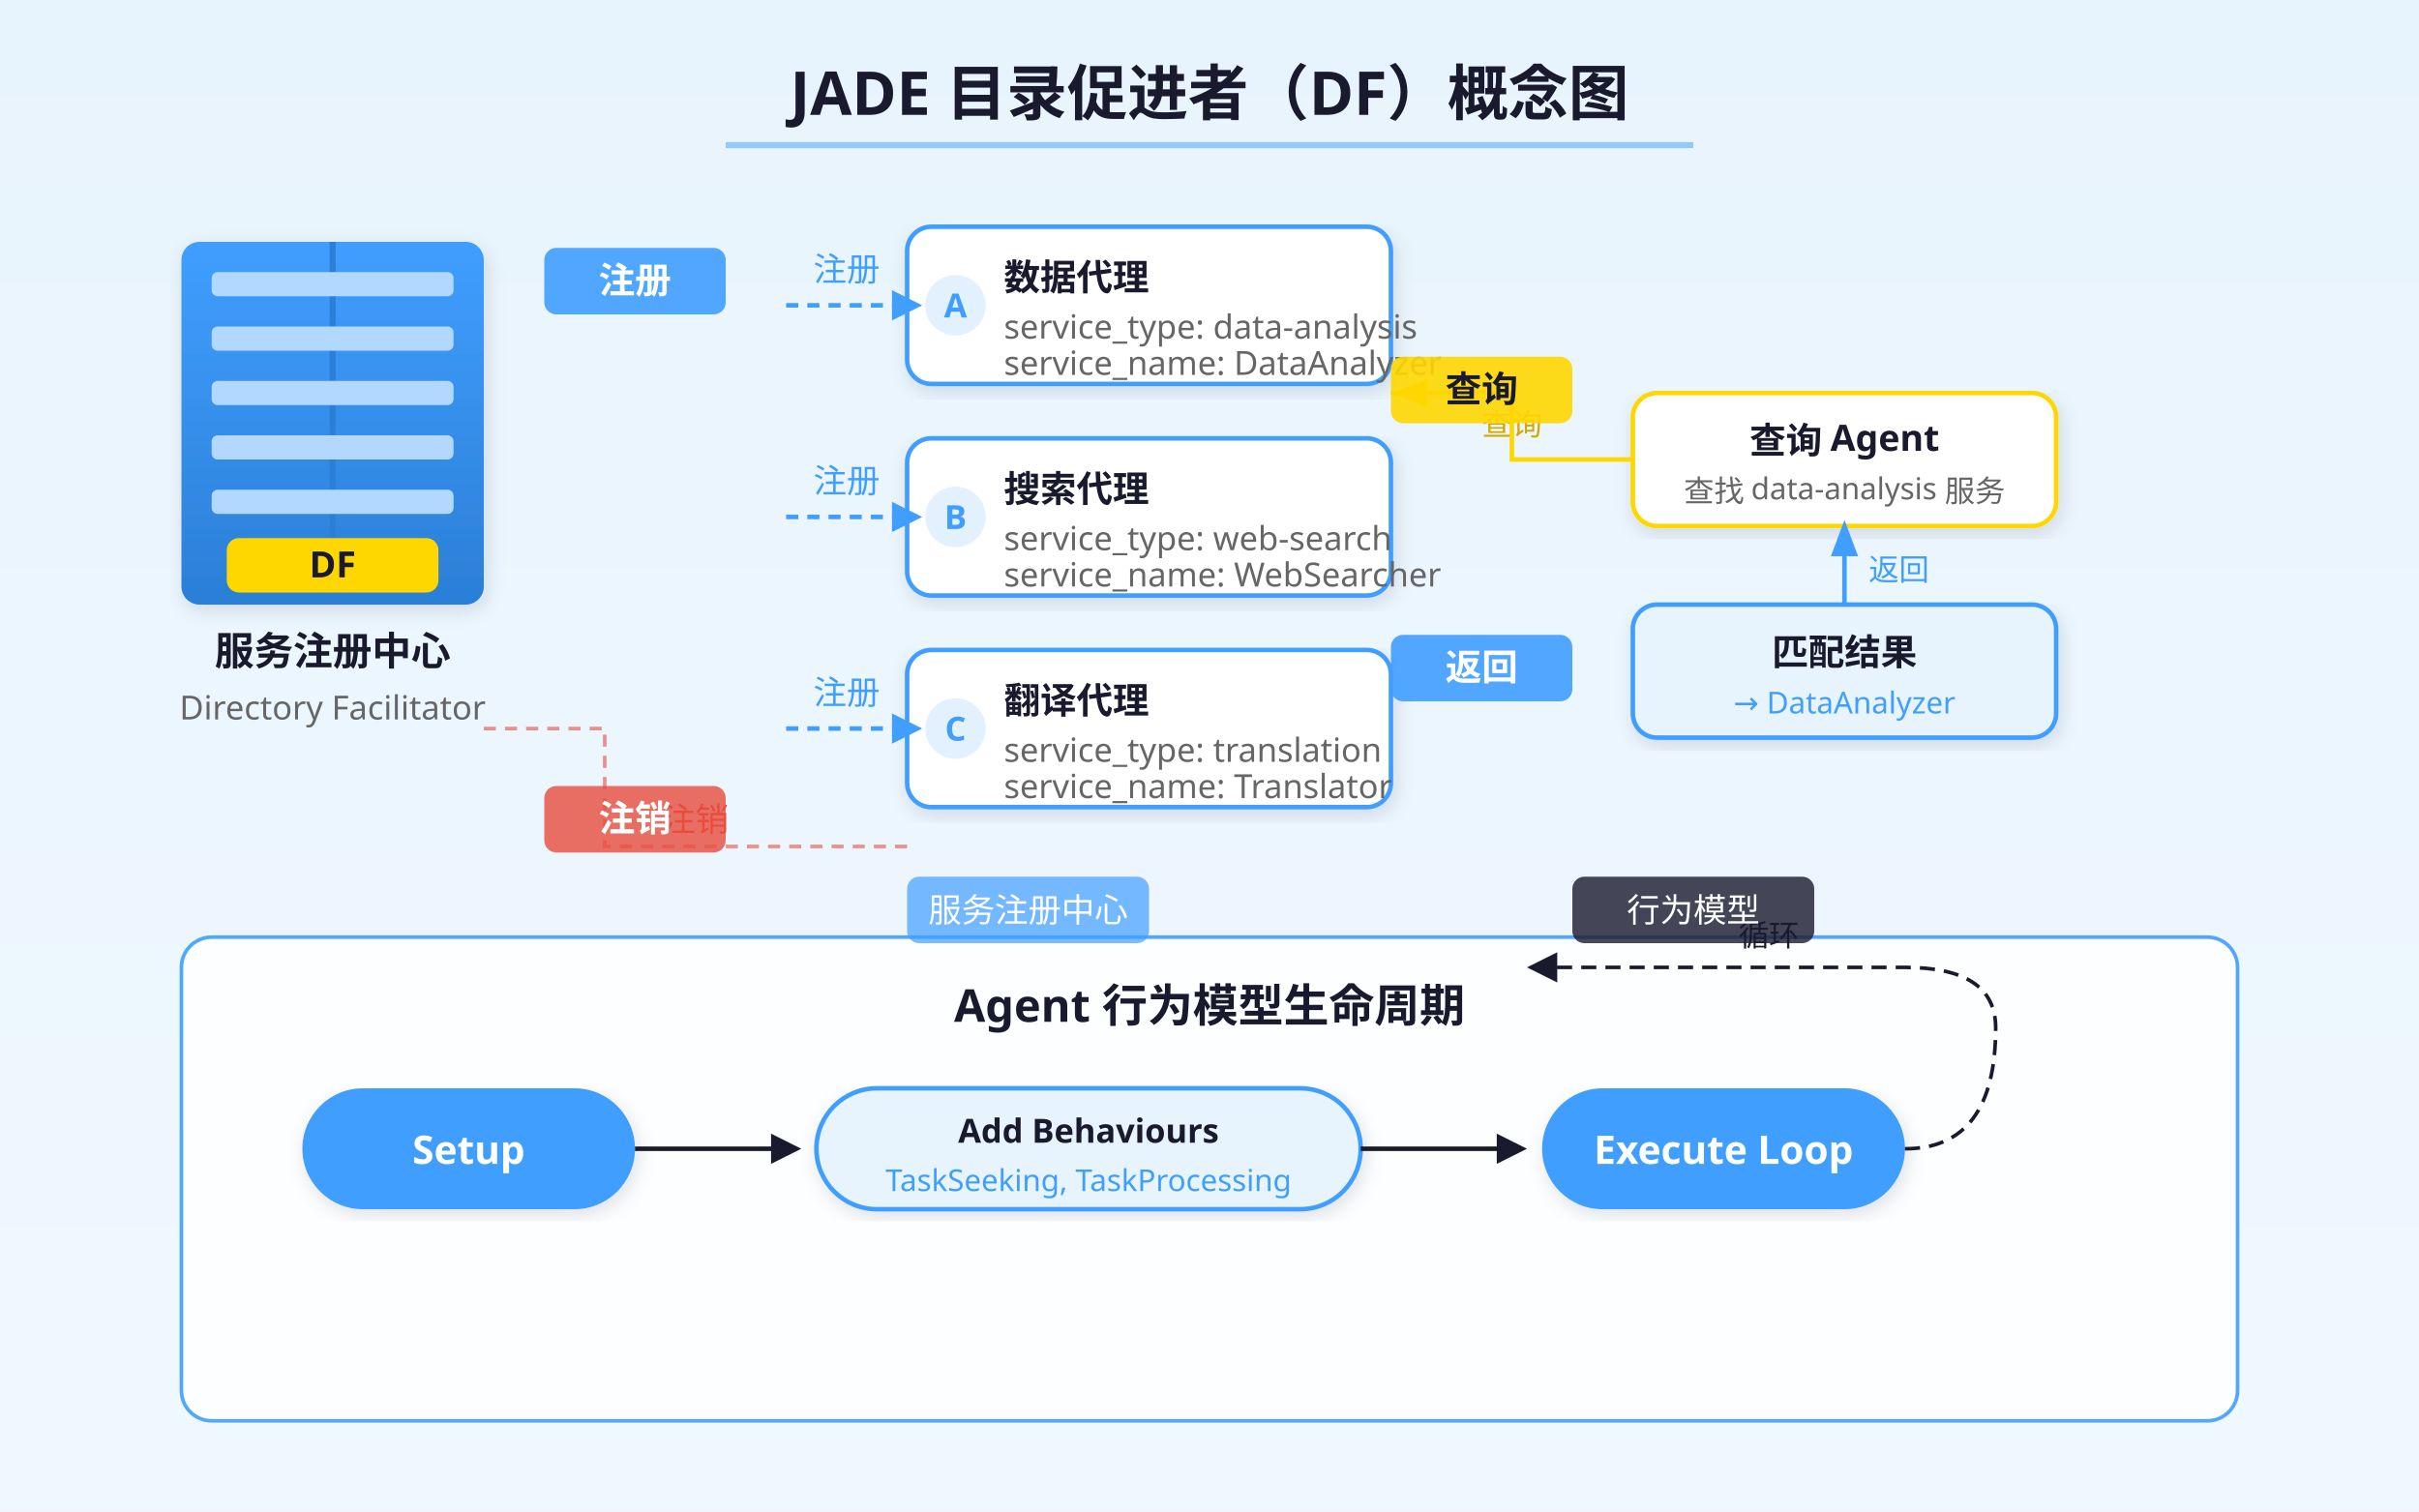
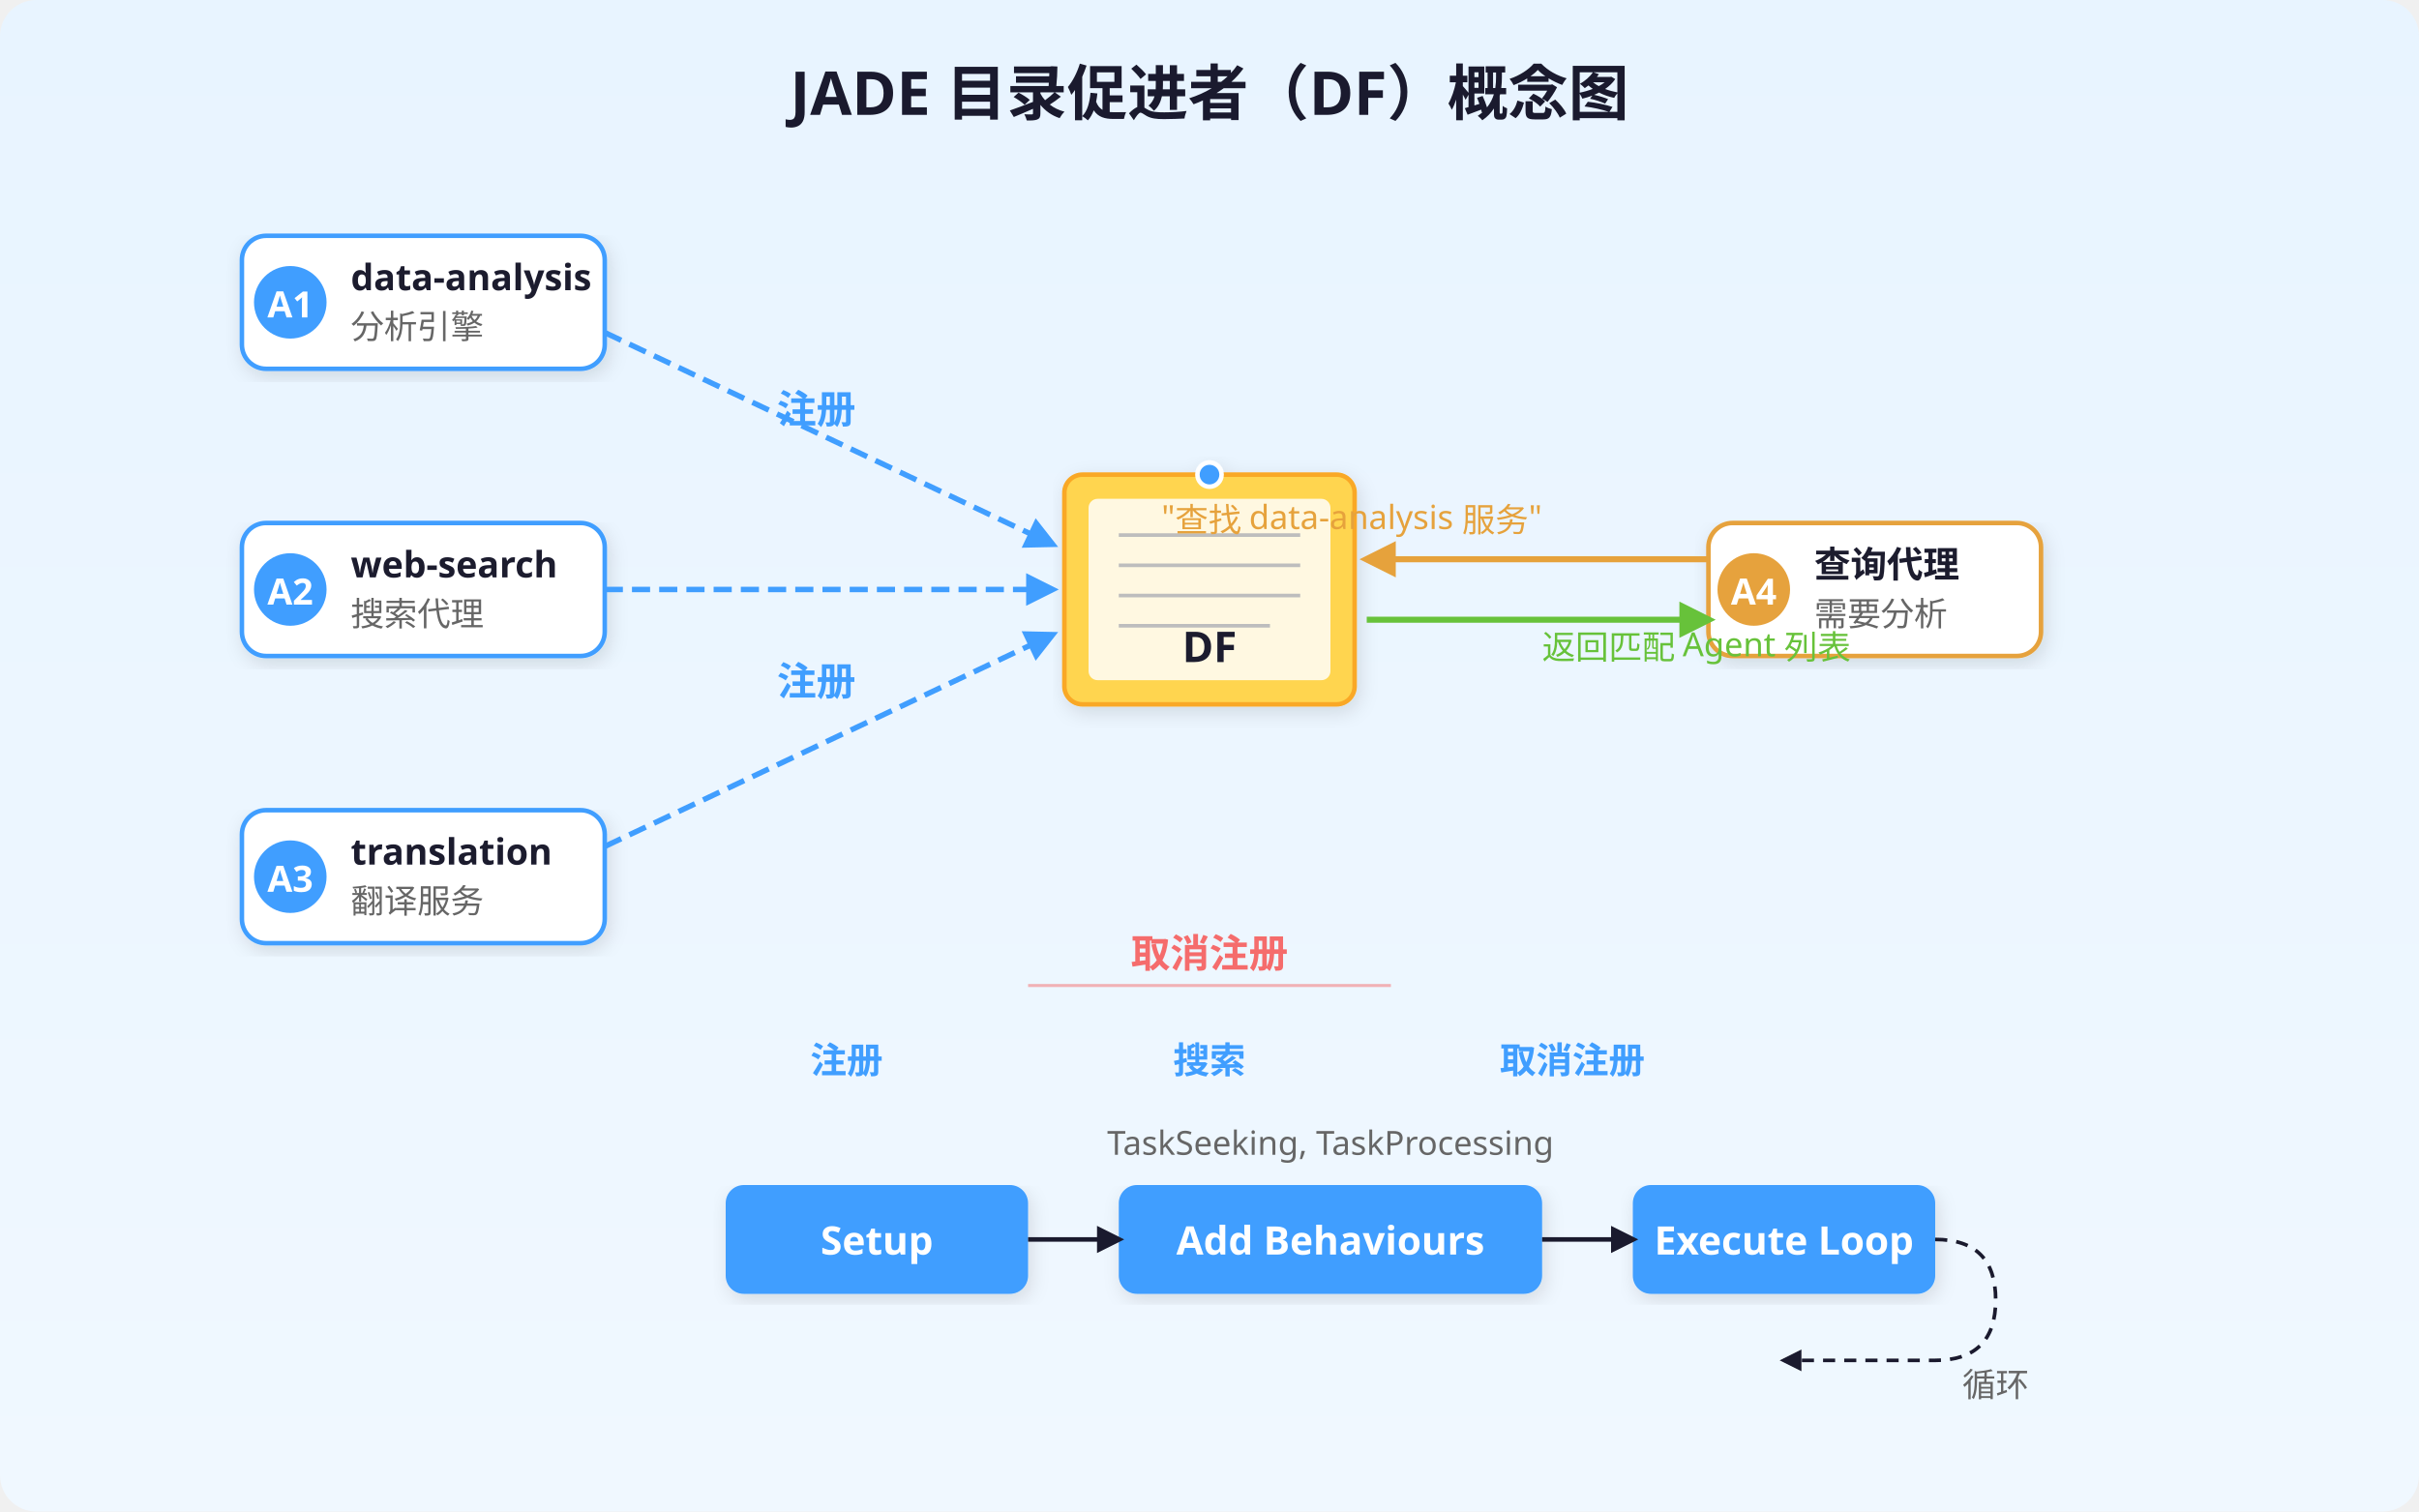
- <svg xmlns="http://www.w3.org/2000/svg" viewBox="0 0 800 500" font-family="Microsoft YaHei, PingFang SC, sans-serif">
+ <svg xmlns="http://www.w3.org/2000/svg" viewBox="0 0 800 500" font-family="'Microsoft YaHei', 'PingFang SC', sans-serif">
  <defs>
    <linearGradient id="bgGrad" x1="0" y1="0" x2="0" y2="1">
-       <stop offset="0%" stop-color="#E8F4FD" />
+       <stop offset="0%" stop-color="#E8F4FF" />
      <stop offset="100%" stop-color="#F0F8FF" />
    </linearGradient>
-     <linearGradient id="bookGrad" x1="0" y1="0" x2="0" y2="1">
+     <linearGradient id="dfGrad" x1="0" y1="0" x2="1" y2="1">
      <stop offset="0%" stop-color="#409EFF" />
-       <stop offset="100%" stop-color="#2B7FD6" />
+       <stop offset="100%" stop-color="#66B1FF" />
    </linearGradient>
    <filter id="shadow" x="-5%" y="-5%" width="115%" height="115%">
-       <feDropShadow dx="1" dy="2" stdDeviation="3" flood-opacity="0.12" flood-color="#1a1a2e" />
+       <feDropShadow dx="1" dy="2" stdDeviation="3" flood-opacity="0.12" />
    </filter>
  </defs>
-   <rect width="800" height="500" fill="url(#bgGrad)" />
+   <rect width="800" height="500" fill="url(#bgGrad)" rx="12" />
  <text x="400" y="38" text-anchor="middle" font-size="20" font-weight="bold" fill="#1a1a2e">JADE 目录促进者（DF）概念图</text>
-   <line x1="240" y1="48" x2="560" y2="48" stroke="#409EFF" stroke-width="2" opacity="0.5" />
-   <rect x="60" y="80" width="100" height="120" rx="6" fill="url(#bookGrad)" filter="url(#shadow)" />
-   <line x1="110" y1="80" x2="110" y2="200" stroke="#2B7FD6" stroke-width="2" />
-   <rect x="70" y="90" width="80" height="8" rx="2" fill="#B3D8FF" />
-   <rect x="70" y="108" width="80" height="8" rx="2" fill="#B3D8FF" />
-   <rect x="70" y="126" width="80" height="8" rx="2" fill="#B3D8FF" />
-   <rect x="70" y="144" width="80" height="8" rx="2" fill="#B3D8FF" />
-   <rect x="70" y="162" width="80" height="8" rx="2" fill="#B3D8FF" />
-   <rect x="75" y="178" width="70" height="18" rx="4" fill="#FFD700" />
-   <text x="110" y="191" text-anchor="middle" font-size="12" font-weight="bold" fill="#1a1a2e">DF</text>
-   <text x="110" y="220" text-anchor="middle" font-size="13" fill="#1a1a2e" font-weight="bold">服务注册中心</text>
-   <text x="110" y="238" text-anchor="middle" font-size="11" fill="#666">Directory Facilitator</text>
-   <rect x="300" y="75" width="160" height="52" rx="8" fill="#fff" stroke="#409EFF" stroke-width="1.5" filter="url(#shadow)" />
-   <circle cx="316" cy="101" r="10" fill="#409EFF" opacity="0.15" />
-   <text x="316" y="105" text-anchor="middle" font-size="11" fill="#409EFF" font-weight="bold">A</text>
-   <text x="332" y="96" font-size="12" fill="#1a1a2e" font-weight="bold">数据代理</text>
-   <text x="332" y="112" font-size="11" fill="#666">service_type: data-analysis</text>
-   <text x="332" y="124" font-size="11" fill="#666">service_name: DataAnalyzer</text>
-   <rect x="300" y="145" width="160" height="52" rx="8" fill="#fff" stroke="#409EFF" stroke-width="1.5" filter="url(#shadow)" />
-   <circle cx="316" cy="171" r="10" fill="#409EFF" opacity="0.15" />
-   <text x="316" y="175" text-anchor="middle" font-size="11" fill="#409EFF" font-weight="bold">B</text>
-   <text x="332" y="166" font-size="12" fill="#1a1a2e" font-weight="bold">搜索代理</text>
-   <text x="332" y="182" font-size="11" fill="#666">service_type: web-search</text>
-   <text x="332" y="194" font-size="11" fill="#666">service_name: WebSearcher</text>
-   <rect x="300" y="215" width="160" height="52" rx="8" fill="#fff" stroke="#409EFF" stroke-width="1.5" filter="url(#shadow)" />
-   <circle cx="316" cy="241" r="10" fill="#409EFF" opacity="0.15" />
-   <text x="316" y="245" text-anchor="middle" font-size="11" fill="#409EFF" font-weight="bold">C</text>
-   <text x="332" y="236" font-size="12" fill="#1a1a2e" font-weight="bold">翻译代理</text>
-   <text x="332" y="252" font-size="11" fill="#666">service_type: translation</text>
-   <text x="332" y="264" font-size="11" fill="#666">service_name: Translator</text>
-   <line x1="260" y1="101" x2="300" y2="101" stroke="#409EFF" stroke-width="1.5" stroke-dasharray="4,3" />
-   <polygon points="295,96 305,101 295,106" fill="#409EFF" />
-   <text x="280" y="93" text-anchor="middle" font-size="11" fill="#409EFF">注册</text>
-   <line x1="260" y1="171" x2="300" y2="171" stroke="#409EFF" stroke-width="1.5" stroke-dasharray="4,3" />
-   <polygon points="295,166 305,171 295,176" fill="#409EFF" />
-   <text x="280" y="163" text-anchor="middle" font-size="11" fill="#409EFF">注册</text>
-   <line x1="260" y1="241" x2="300" y2="241" stroke="#409EFF" stroke-width="1.5" stroke-dasharray="4,3" />
-   <polygon points="295,236 305,241 295,246" fill="#409EFF" />
-   <text x="280" y="233" text-anchor="middle" font-size="11" fill="#409EFF">注册</text>
-   <rect x="540" y="130" width="140" height="44" rx="8" fill="#fff" stroke="#FFD700" stroke-width="1.5" filter="url(#shadow)" />
-   <text x="610" y="150" text-anchor="middle" font-size="12" fill="#1a1a2e" font-weight="bold">查询 Agent</text>
-   <text x="610" y="166" text-anchor="middle" font-size="10" fill="#666">查找 data-analysis 服务</text>
-   <path d="M540,152 L500,152 L500,130 L460,130" stroke="#FFD700" stroke-width="1.5" fill="none" marker-end="url(#arrowGold)" />
+   <g transform="translate(400, 195)" filter="url(#shadow)">
+     <rect x="-48" y="-38" width="96" height="76" rx="6" fill="#FFD54F" stroke="#F9A825" stroke-width="1.5" />
+     <rect x="-40" y="-30" width="80" height="60" rx="3" fill="#FFF8E1" />
+     <line x1="-30" y1="-18" x2="30" y2="-18" stroke="#BDBDBD" stroke-width="1.2" />
+     <line x1="-30" y1="-8" x2="30" y2="-8" stroke="#BDBDBD" stroke-width="1.2" />
+     <line x1="-30" y1="2" x2="30" y2="2" stroke="#BDBDBD" stroke-width="1.2" />
+     <line x1="-30" y1="12" x2="20" y2="12" stroke="#BDBDBD" stroke-width="1.2" />
+     <text x="0" y="24" text-anchor="middle" font-size="14" font-weight="bold" fill="#1a1a2e">DF</text>
+     <circle cx="0" cy="-38" r="4" fill="#409EFF" stroke="#fff" stroke-width="1.5" />
+   </g>
+   <g transform="translate(140, 100)" filter="url(#shadow)">
+     <rect x="-60" y="-22" width="120" height="44" rx="8" fill="#fff" stroke="#409EFF" stroke-width="1.5" />
+     <circle cx="-44" cy="0" r="12" fill="#409EFF" />
+     <text x="-44" y="5" text-anchor="middle" font-size="12" fill="#fff" font-weight="bold">A1</text>
+     <text x="-24" y="-4" font-size="12" fill="#1a1a2e" font-weight="bold">data-analysis</text>
+     <text x="-24" y="12" font-size="11" fill="#666">分析引擎</text>
+   </g>
+   <g transform="translate(140, 195)" filter="url(#shadow)">
+     <rect x="-60" y="-22" width="120" height="44" rx="8" fill="#fff" stroke="#409EFF" stroke-width="1.5" />
+     <circle cx="-44" cy="0" r="12" fill="#409EFF" />
+     <text x="-44" y="5" text-anchor="middle" font-size="12" fill="#fff" font-weight="bold">A2</text>
+     <text x="-24" y="-4" font-size="12" fill="#1a1a2e" font-weight="bold">web-search</text>
+     <text x="-24" y="12" font-size="11" fill="#666">搜索代理</text>
+   </g>
+   <g transform="translate(140, 290)" filter="url(#shadow)">
+     <rect x="-60" y="-22" width="120" height="44" rx="8" fill="#fff" stroke="#409EFF" stroke-width="1.5" />
+     <circle cx="-44" cy="0" r="12" fill="#409EFF" />
+     <text x="-44" y="5" text-anchor="middle" font-size="12" fill="#fff" font-weight="bold">A3</text>
+     <text x="-24" y="-4" font-size="12" fill="#1a1a2e" font-weight="bold">translation</text>
+     <text x="-24" y="12" font-size="11" fill="#666">翻译服务</text>
+   </g>
+   <line x1="200" y1="110" x2="348" y2="180" stroke="#409EFF" stroke-width="1.8" stroke-dasharray="6,3" marker-end="url(#arrowBlue)" />
+   <line x1="200" y1="195" x2="348" y2="195" stroke="#409EFF" stroke-width="1.8" stroke-dasharray="6,3" marker-end="url(#arrowBlue)" />
+   <line x1="200" y1="280" x2="348" y2="210" stroke="#409EFF" stroke-width="1.8" stroke-dasharray="6,3" marker-end="url(#arrowBlue)" />
+   <text x="270" y="140" text-anchor="middle" font-size="13" fill="#409EFF" font-weight="bold">注册</text>
+   <text x="270" y="230" text-anchor="middle" font-size="13" fill="#409EFF" font-weight="bold">注册</text>
+   <g transform="translate(620, 195)" filter="url(#shadow)">
+     <rect x="-55" y="-22" width="110" height="44" rx="8" fill="#fff" stroke="#E6A23C" stroke-width="1.5" />
+     <circle cx="-40" cy="0" r="12" fill="#E6A23C" />
+     <text x="-40" y="5" text-anchor="middle" font-size="12" fill="#fff" font-weight="bold">A4</text>
+     <text x="-20" y="-4" font-size="12" fill="#1a1a2e" font-weight="bold">查询代理</text>
+     <text x="-20" y="12" font-size="11" fill="#666">需要分析</text>
+   </g>
+   <line x1="565" y1="185" x2="452" y2="185" stroke="#E6A23C" stroke-width="2" marker-end="url(#arrowOrange)" />
+   <line x1="452" y1="205" x2="565" y2="205" stroke="#67C23A" stroke-width="2" marker-end="url(#arrowGreen)" />
+   <text x="510" y="175" text-anchor="end" font-size="11" fill="#E6A23C">"查找 data-analysis 服务"</text>
+   <text x="510" y="218" text-anchor="start" font-size="11" fill="#67C23A">返回匹配 Agent 列表</text>
+   <g transform="translate(400, 410)">
+     <rect x="-160" y="-18" width="100" height="36" rx="6" fill="#409EFF" filter="url(#shadow)" />
+     <text x="-110" y="5" text-anchor="middle" font-size="13" fill="#fff" font-weight="bold">Setup</text>
+     <rect x="-30" y="-18" width="140" height="36" rx="6" fill="#409EFF" filter="url(#shadow)" />
+     <text x="40" y="5" text-anchor="middle" font-size="13" fill="#fff" font-weight="bold">Add Behaviours</text>
+     <rect x="140" y="-18" width="100" height="36" rx="6" fill="#409EFF" filter="url(#shadow)" />
+     <text x="190" y="5" text-anchor="middle" font-size="13" fill="#fff" font-weight="bold">Execute Loop</text>
+     <line x1="-60" y1="0" x2="-30" y2="0" stroke="#1a1a2e" stroke-width="1.5" marker-end="url(#arrowDark)" />
+     <line x1="110" y1="0" x2="140" y2="0" stroke="#1a1a2e" stroke-width="1.5" marker-end="url(#arrowDark)" />
+     <path d="M240,0 Q260,0 260,20 Q260,40 240,40 L190,40" stroke="#1a1a2e" stroke-width="1.2" fill="none" stroke-dasharray="4,3" marker-end="url(#arrowDark)" />
+     <text x="260" y="52" text-anchor="middle" font-size="11" fill="#666">循环</text>
+     <text x="40" y="-28" text-anchor="middle" font-size="11" fill="#666">TaskSeeking, TaskProcessing</text>
+   </g>
+   <g transform="translate(400, 320)">
+     <text x="0" y="0" text-anchor="middle" font-size="13" fill="#F56C6C" font-weight="bold">取消注册</text>
+     <line x1="-60" y1="6" x2="60" y2="6" stroke="#F56C6C" stroke-width="1" opacity="0.5" />
+   </g>
  <defs>
-     <marker id="arrowGold" markerWidth="8" markerHeight="6" refX="8" refY="3" orient="auto">
-       <polygon points="0,0 8,3 0,6" fill="#FFD700" />
+     <marker id="arrowBlue" viewBox="0 0 10 10" refX="8" refY="5" markerWidth="6" markerHeight="6" orient="auto">
+       <path d="M0,0 L10,5 L0,10 Z" fill="#409EFF" />
+     </marker>
+     <marker id="arrowOrange" viewBox="0 0 10 10" refX="8" refY="5" markerWidth="6" markerHeight="6" orient="auto">
+       <path d="M0,0 L10,5 L0,10 Z" fill="#E6A23C" />
+     </marker>
+     <marker id="arrowGreen" viewBox="0 0 10 10" refX="8" refY="5" markerWidth="6" markerHeight="6" orient="auto">
+       <path d="M0,0 L10,5 L0,10 Z" fill="#67C23A" />
+     </marker>
+     <marker id="arrowDark" viewBox="0 0 10 10" refX="8" refY="5" markerWidth="6" markerHeight="6" orient="auto">
+       <path d="M0,0 L10,5 L0,10 Z" fill="#1a1a2e" />
    </marker>
  </defs>
-   <text x="500" y="144" text-anchor="middle" font-size="10" fill="#D4A800">查询</text>
-   <rect x="540" y="200" width="140" height="44" rx="8" fill="#E8F4FD" stroke="#409EFF" stroke-width="1.5" filter="url(#shadow)" />
-   <text x="610" y="220" text-anchor="middle" font-size="12" fill="#1a1a2e" font-weight="bold">匹配结果</text>
-   <text x="610" y="236" text-anchor="middle" font-size="10" fill="#409EFF">→ DataAnalyzer</text>
-   <path d="M610,200 L610,178" stroke="#409EFF" stroke-width="1.5" fill="none" marker-end="url(#arrowBlue)" />
-   <defs>
-     <marker id="arrowBlue" markerWidth="8" markerHeight="6" refX="4" refY="3" orient="auto">
-       <polygon points="0,0 8,3 0,6" fill="#409EFF" />
-     </marker>
-   </defs>
-   <text x="618" y="192" font-size="10" fill="#409EFF">返回</text>
-   <path d="M160,241 L200,241 L200,280 L300,280" stroke="#E74C3C" stroke-width="1.2" stroke-dasharray="4,3" fill="none" opacity="0.6" />
-   <text x="230" y="275" text-anchor="middle" font-size="11" fill="#E74C3C">注销</text>
-   <rect x="60" y="310" width="680" height="160" rx="10" fill="#fff" stroke="#409EFF" stroke-width="1.2" opacity="0.9" />
-   <text x="400" y="338" text-anchor="middle" font-size="15" font-weight="bold" fill="#1a1a2e">Agent 行为模型生命周期</text>
-   <rect x="100" y="360" width="110" height="40" rx="20" fill="#409EFF" filter="url(#shadow)" />
-   <text x="155" y="385" text-anchor="middle" font-size="13" fill="#fff" font-weight="bold">Setup</text>
-   <line x1="210" y1="380" x2="260" y2="380" stroke="#1a1a2e" stroke-width="1.5" />
-   <polygon points="255,375 265,380 255,385" fill="#1a1a2e" />
-   <rect x="270" y="360" width="180" height="40" rx="20" fill="#E8F4FD" stroke="#409EFF" stroke-width="1.5" filter="url(#shadow)" />
-   <text x="360" y="378" text-anchor="middle" font-size="11" fill="#1a1a2e" font-weight="bold">Add Behaviours</text>
-   <text x="360" y="394" text-anchor="middle" font-size="10" fill="#409EFF">TaskSeeking, TaskProcessing</text>
-   <line x1="450" y1="380" x2="500" y2="380" stroke="#1a1a2e" stroke-width="1.5" />
-   <polygon points="495,375 505,380 495,385" fill="#1a1a2e" />
-   <rect x="510" y="360" width="120" height="40" rx="20" fill="#409EFF" filter="url(#shadow)" />
-   <text x="570" y="385" text-anchor="middle" font-size="13" fill="#fff" font-weight="bold">Execute Loop</text>
-   <path d="M630,380 Q660,380 660,340 Q660,320 630,320 L510,320" stroke="#1a1a2e" stroke-width="1.2" fill="none" stroke-dasharray="5,3" />
-   <polygon points="515,315 505,320 515,325" fill="#1a1a2e" />
-   <text x="585" y="313" text-anchor="middle" font-size="10" fill="#1a1a2e">循环</text>
-   <rect x="180" y="82" width="60" height="22" rx="4" fill="#409EFF" opacity="0.9" />
-   <text x="210" y="97" text-anchor="middle" font-size="12" fill="#fff" font-weight="bold">注册</text>
-   <rect x="460" y="118" width="60" height="22" rx="4" fill="#FFD700" opacity="0.9" />
-   <text x="490" y="133" text-anchor="middle" font-size="12" fill="#1a1a2e" font-weight="bold">查询</text>
-   <rect x="460" y="210" width="60" height="22" rx="4" fill="#409EFF" opacity="0.9" />
-   <text x="490" y="225" text-anchor="middle" font-size="12" fill="#fff" font-weight="bold">返回</text>
-   <rect x="180" y="260" width="60" height="22" rx="4" fill="#E74C3C" opacity="0.8" />
-   <text x="210" y="275" text-anchor="middle" font-size="12" fill="#fff" font-weight="bold">注销</text>
-   <rect x="300" y="290" width="80" height="22" rx="4" fill="#409EFF" opacity="0.7" />
-   <text x="340" y="305" text-anchor="middle" font-size="11" fill="#fff">服务注册中心</text>
-   <rect x="520" y="290" width="80" height="22" rx="4" fill="#1a1a2e" opacity="0.8" />
-   <text x="560" y="305" text-anchor="middle" font-size="11" fill="#fff">行为模型</text>
+   <g transform="translate(400, 355)">
+     <text x="-120" y="0" text-anchor="middle" font-size="12" fill="#409EFF" font-weight="bold">注册</text>
+     <text x="0" y="0" text-anchor="middle" font-size="12" fill="#409EFF" font-weight="bold">搜索</text>
+     <text x="120" y="0" text-anchor="middle" font-size="12" fill="#409EFF" font-weight="bold">取消注册</text>
+   </g>
</svg>
